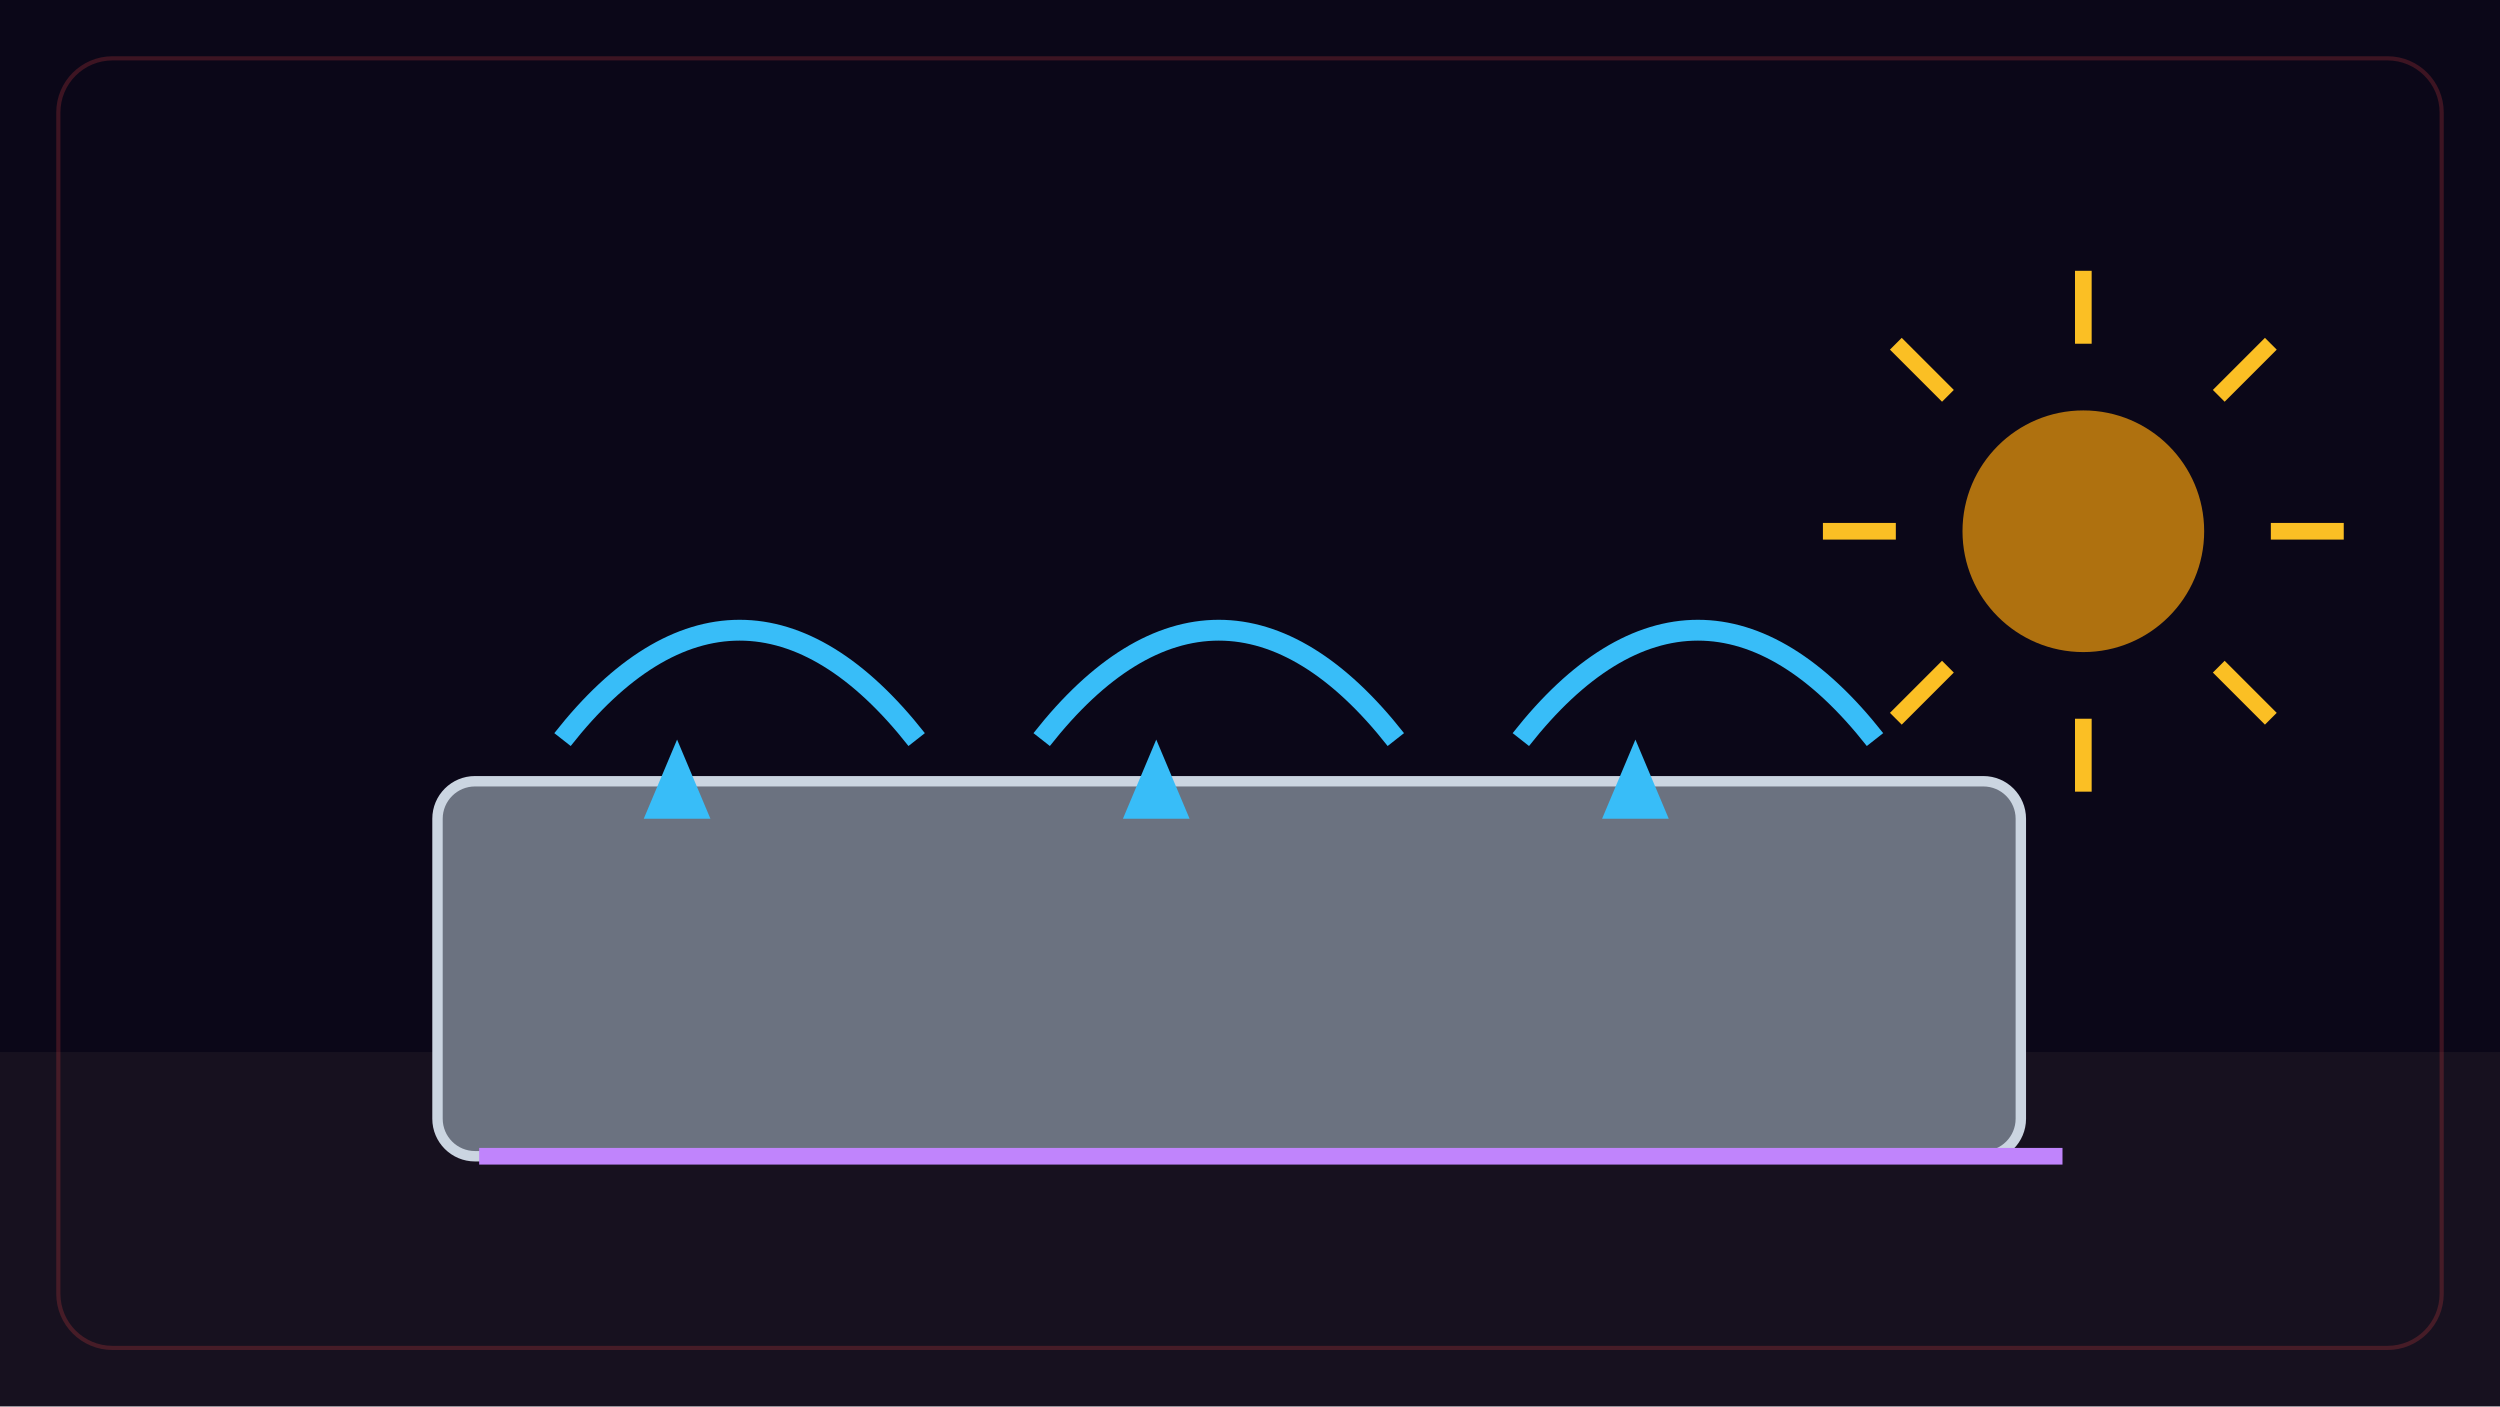
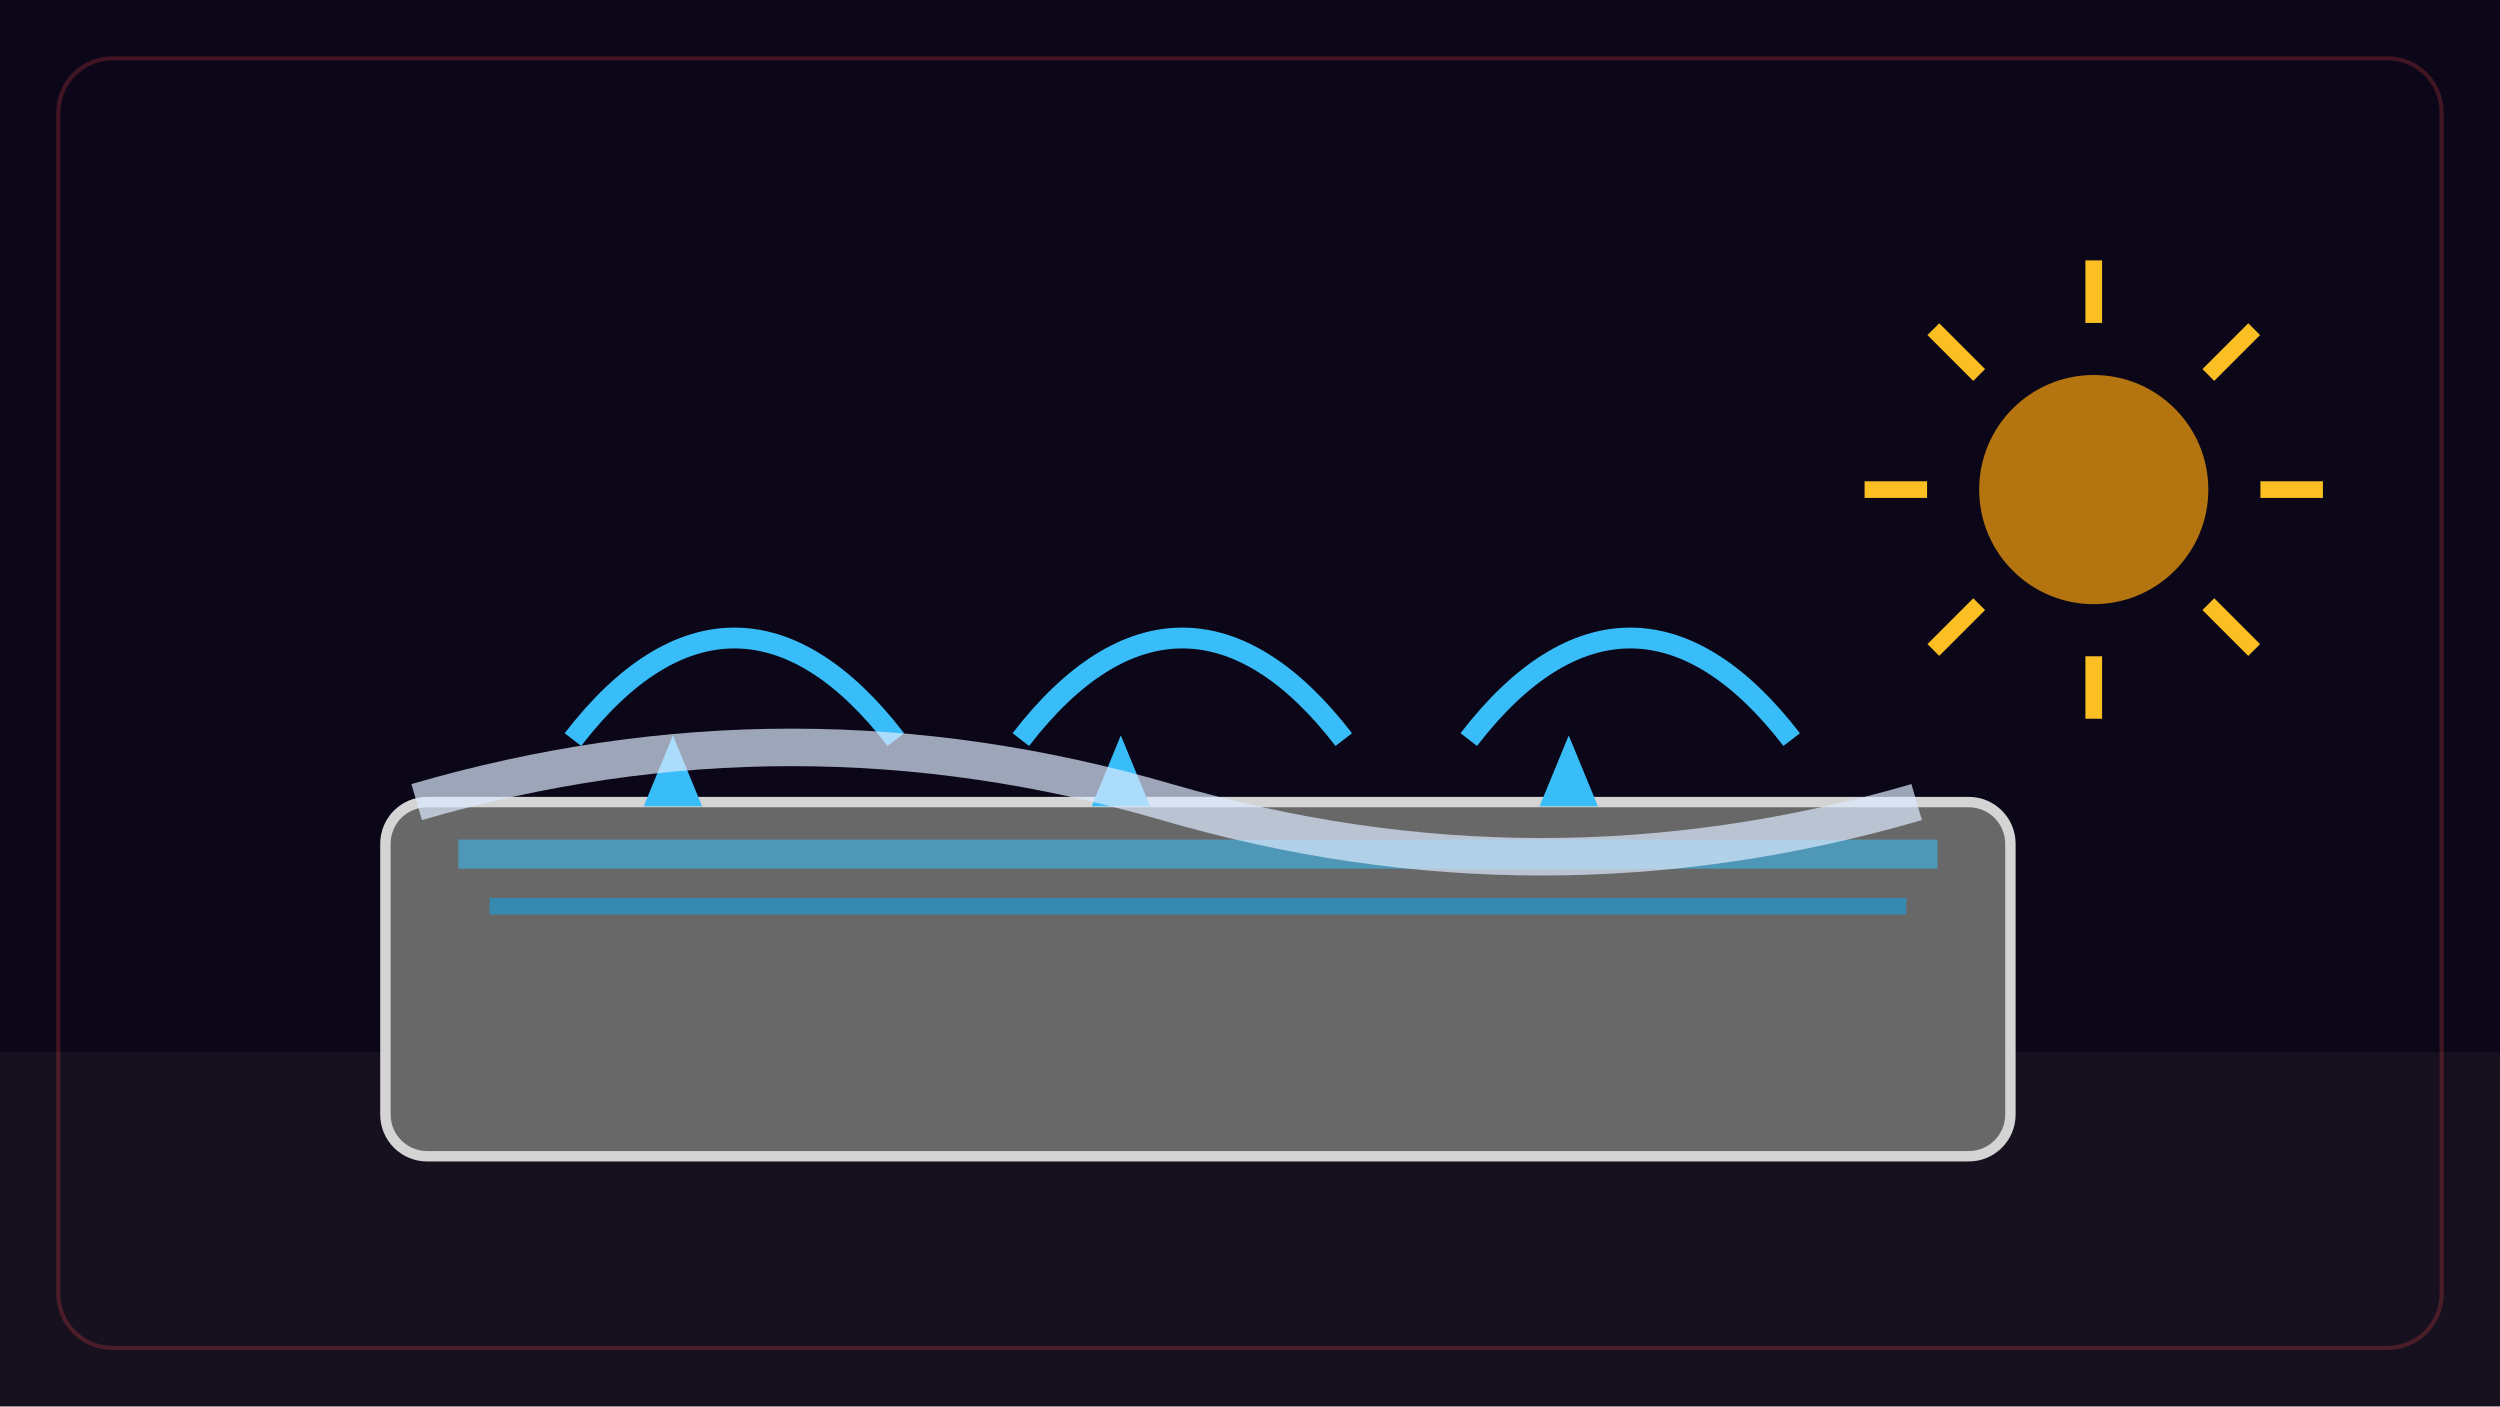
<svg xmlns="http://www.w3.org/2000/svg" viewBox="0 0 1200 675">
  <rect width="1200" height="675" fill="#0b0718" />
  <rect y="505" width="1200" height="170" fill="#17111f" />
-   <g transform="translate(120 105)">
-     <rect x="90" y="270" width="760" height="180" rx="18" fill="#6b7280" stroke="#cbd5e1" stroke-width="5" />
+   <g transform="translate(105 100)">
+     <rect x="80" y="285" width="780" height="170" rx="20" fill="#686868" stroke="#d4d4d4" stroke-width="5" />
+     <path d="M115 310h710" stroke="#38bdf8" stroke-width="14" opacity=".55" />
+     <path d="M130 335h680" stroke="#0ea5e9" stroke-width="8" opacity=".55" />
    <g stroke="#38bdf8" stroke-width="10" fill="none">
-       <path d="M150 250c55-70 115-70 170 0" />
-       <path d="M380 250c55-70 115-70 170 0" />
-       <path d="M610 250c55-70 115-70 170 0" />
+       <path d="M170 255c50-65 105-65 155 0" />
+       <path d="M385 255c50-65 105-65 155 0" />
+       <path d="M600 255c50-65 105-65 155 0" />
    </g>
    <g fill="#38bdf8">
-       <path d="M205 250l-16 38h32z" />
-       <path d="M435 250l-16 38h32z" />
-       <path d="M665 250l-16 38h32z" />
+       <path d="M218 253l-14 34h28z" />
+       <path d="M433 253l-14 34h28z" />
+       <path d="M648 253l-14 34h28z" />
    </g>
-     <circle cx="880" cy="150" r="58" fill="#f59e0b" opacity=".7" />
-     <path d="M880 60v-35M880 275v-35M790 150h-35M1005 150h-35M815 85l-25-25M945 215l25 25M945 85l25-25M815 215l-25 25" stroke="#fbbf24" stroke-width="8" />
-     <path d="M110 450h760" stroke="#c084fc" stroke-width="8" />
+     <path d="M95 285c120-35 240-35 360 0s240 35 360 0" stroke="#dbeafe" stroke-width="18" fill="none" opacity=".7" />
+     <circle cx="900" cy="135" r="55" fill="#f59e0b" opacity=".72" />
+     <g stroke="#fbbf24" stroke-width="8">
+       <path d="M900 55v-30M900 245v-30M820 135h-30M1010 135h-30M845 80l-22-22M955 190l22 22M955 80l22-22M845 190l-22 22" />
+     </g>
  </g>
-   <rect x="28" y="28" width="1144" height="619" rx="26" fill="none" stroke="#ef4444" stroke-opacity=".22" stroke-width="2" />
+   <rect x="28" y="28" width="1144" height="619" rx="26" fill="none" stroke="#ef4444" stroke-opacity=".24" stroke-width="2" />
</svg>
